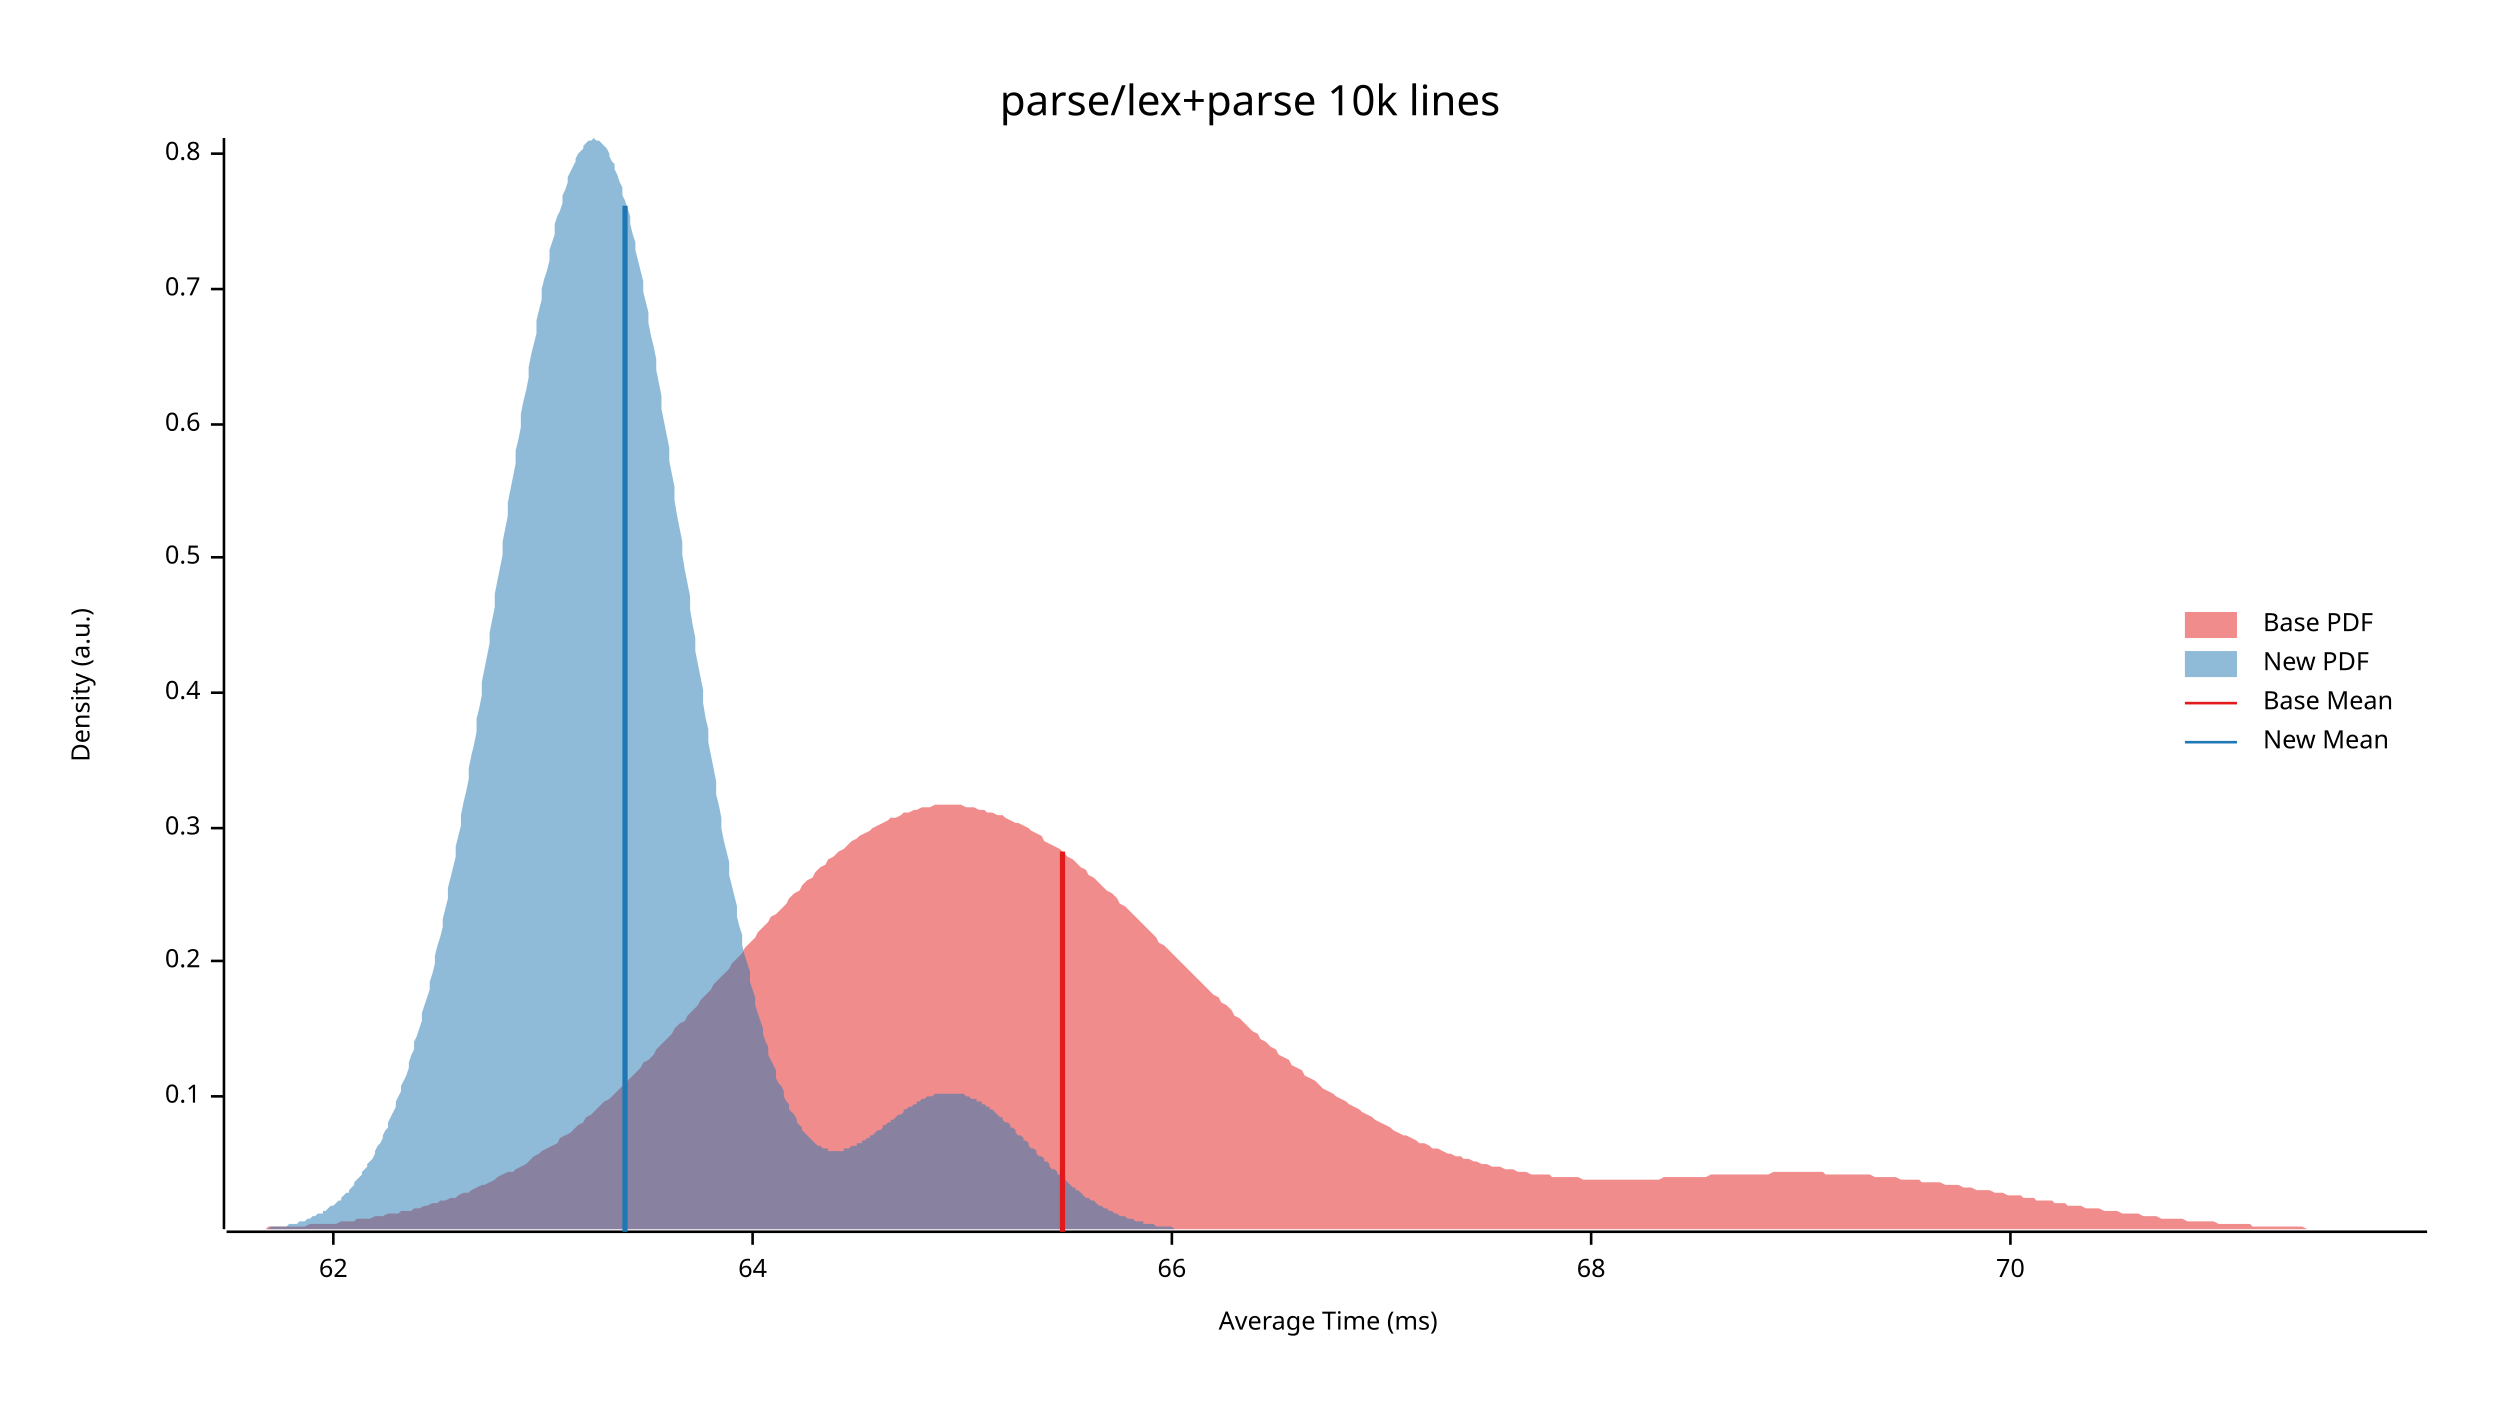
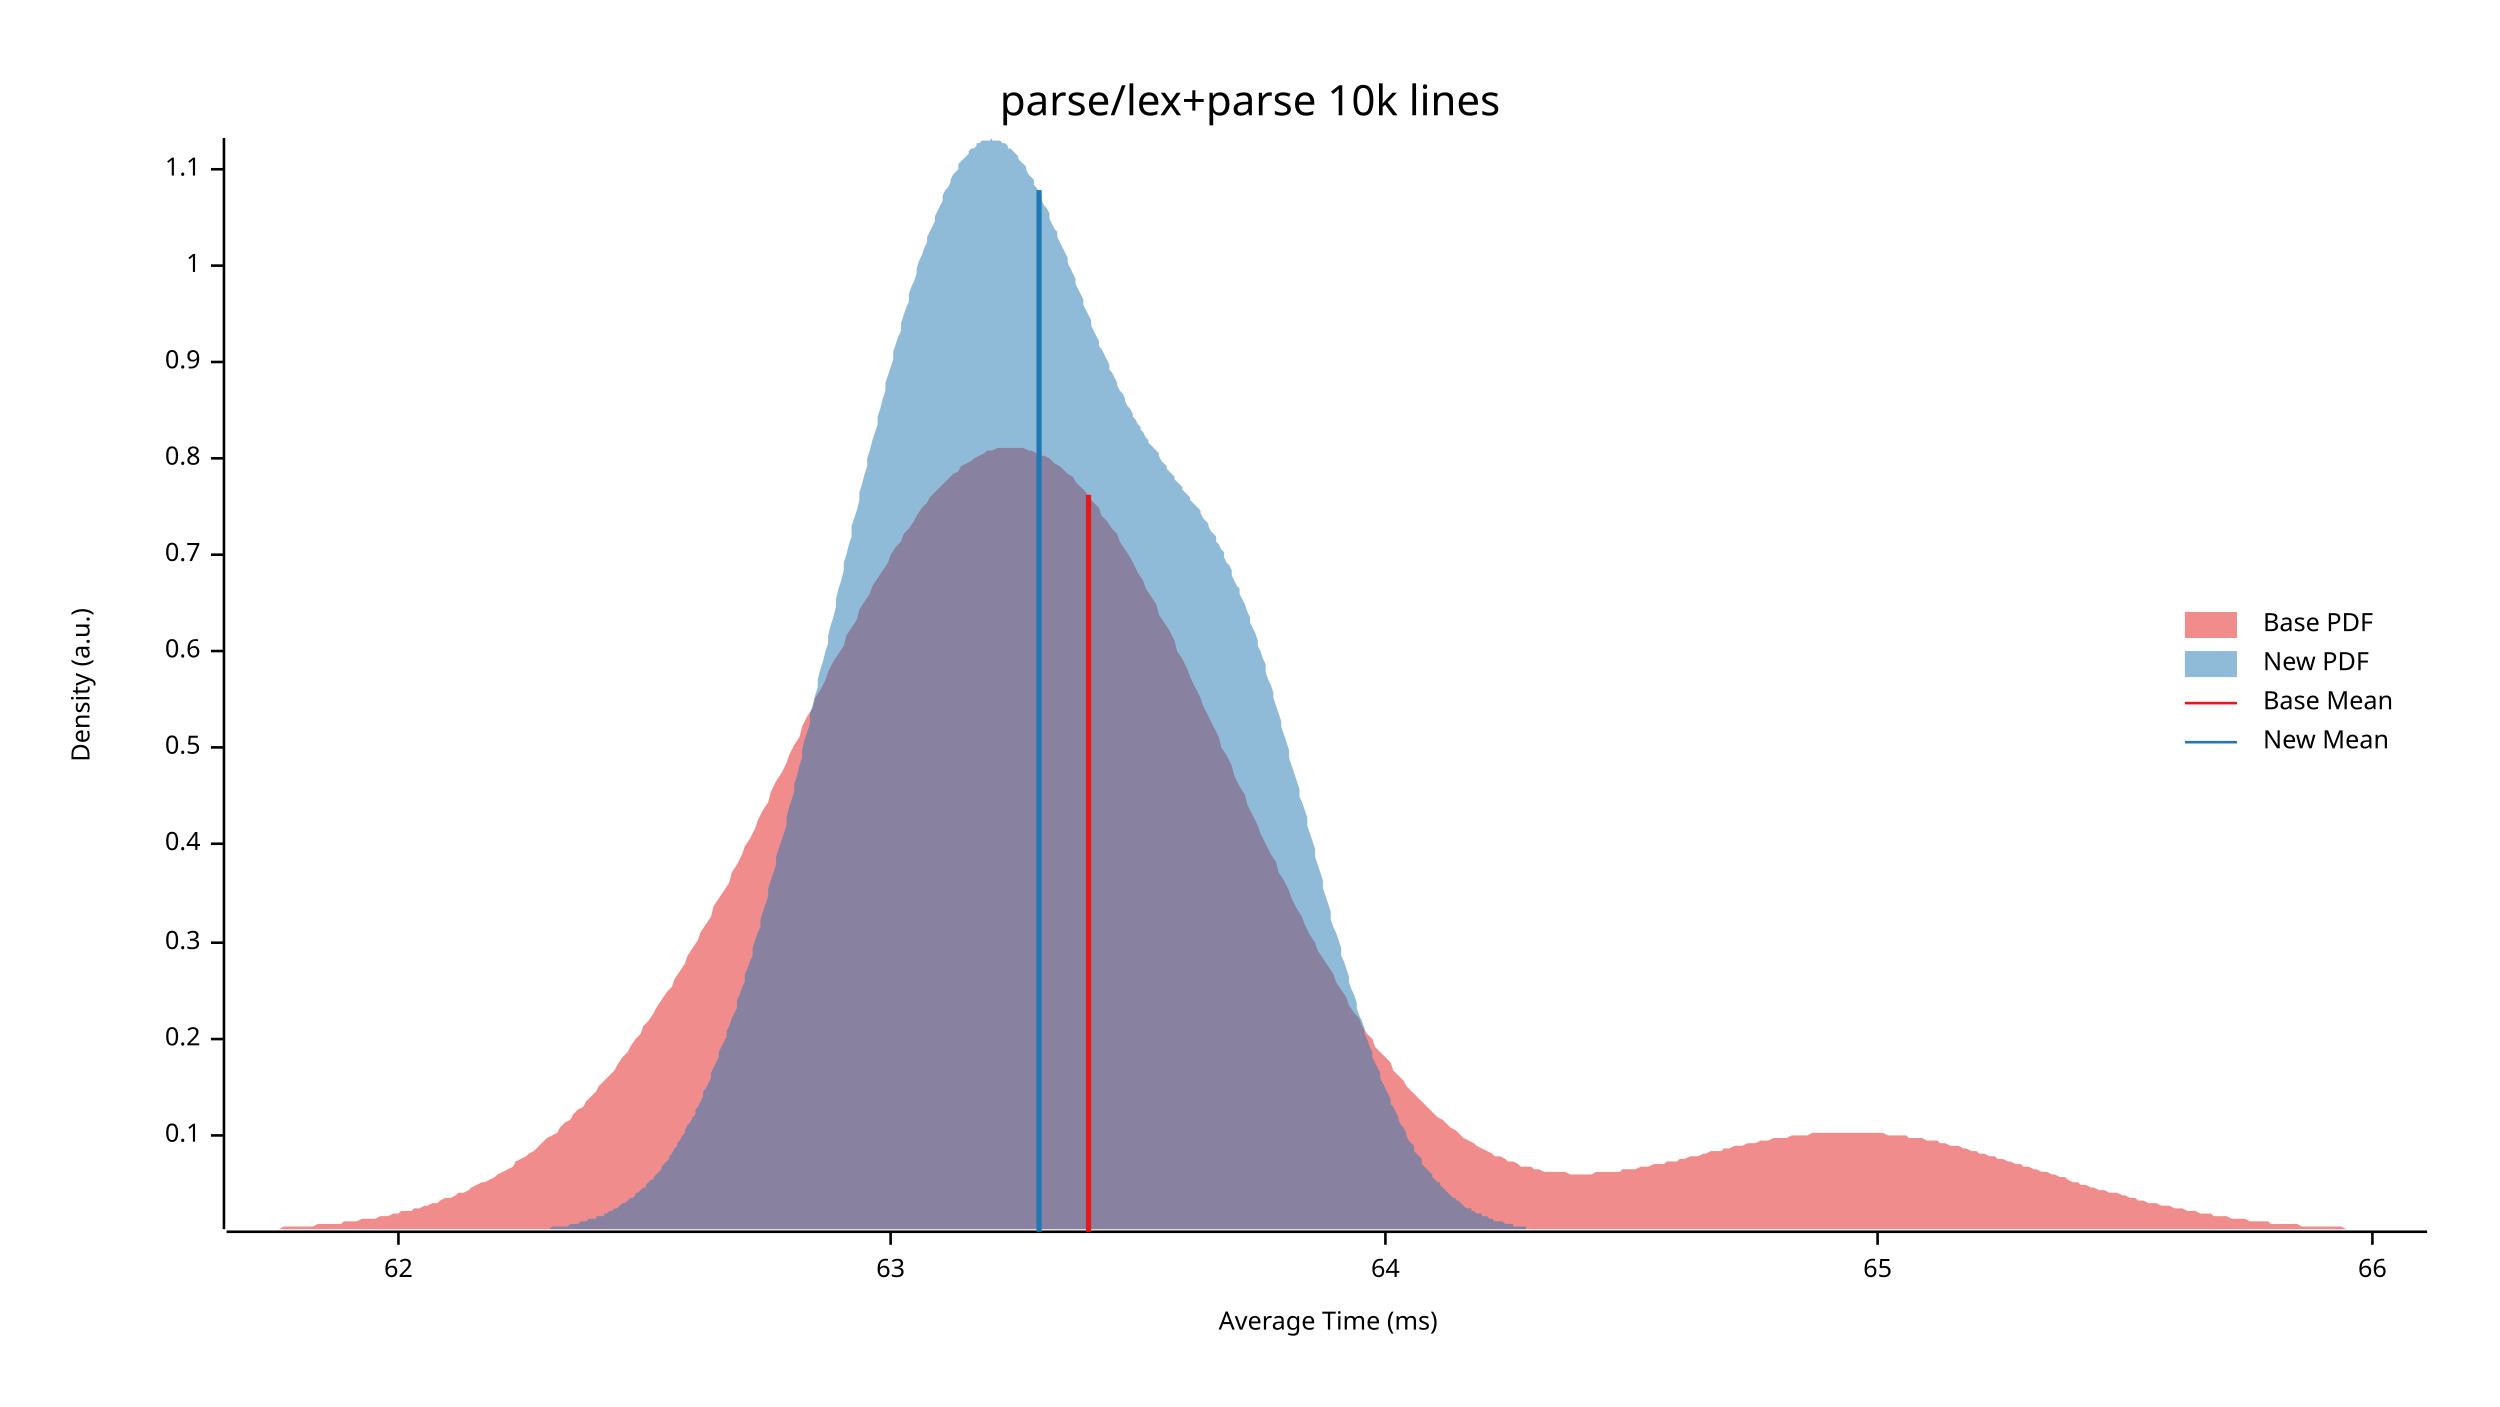
<svg xmlns="http://www.w3.org/2000/svg" width="960" height="540" viewBox="0 0 960 540">
  <text x="480" y="32" dy="0.76em" text-anchor="middle" font-family="sans-serif" font-size="16.129" opacity="1" fill="#000000">
parse/lex+parse 10k lines
</text>
  <text x="27" y="263" dy="0.76em" text-anchor="middle" font-family="sans-serif" font-size="9.677" opacity="1" fill="#000000" transform="rotate(270, 27, 263)">
Density (a.u.)
</text>
  <text x="510" y="513" dy="-0.5ex" text-anchor="middle" font-family="sans-serif" font-size="9.677" opacity="1" fill="#000000">
Average Time (ms)
</text>
  <polyline fill="none" opacity="1" stroke="#000000" stroke-width="1" points="86,53 86,472 " />
-   <text x="77" y="421" dy="0.5ex" text-anchor="end" font-family="sans-serif" font-size="9.677" opacity="1" fill="#000000">
+   <text x="77" y="436" dy="0.5ex" text-anchor="end" font-family="sans-serif" font-size="9.677" opacity="1" fill="#000000">
0.1
</text>
-   <polyline fill="none" opacity="1" stroke="#000000" stroke-width="1" points="81,421 86,421 " />
-   <text x="77" y="369" dy="0.5ex" text-anchor="end" font-family="sans-serif" font-size="9.677" opacity="1" fill="#000000">
+   <polyline fill="none" opacity="1" stroke="#000000" stroke-width="1" points="81,436 86,436 " />
+   <text x="77" y="399" dy="0.5ex" text-anchor="end" font-family="sans-serif" font-size="9.677" opacity="1" fill="#000000">
0.2
</text>
-   <polyline fill="none" opacity="1" stroke="#000000" stroke-width="1" points="81,369 86,369 " />
-   <text x="77" y="318" dy="0.5ex" text-anchor="end" font-family="sans-serif" font-size="9.677" opacity="1" fill="#000000">
+   <polyline fill="none" opacity="1" stroke="#000000" stroke-width="1" points="81,399 86,399 " />
+   <text x="77" y="362" dy="0.5ex" text-anchor="end" font-family="sans-serif" font-size="9.677" opacity="1" fill="#000000">
0.3
</text>
-   <polyline fill="none" opacity="1" stroke="#000000" stroke-width="1" points="81,318 86,318 " />
-   <text x="77" y="266" dy="0.5ex" text-anchor="end" font-family="sans-serif" font-size="9.677" opacity="1" fill="#000000">
+   <polyline fill="none" opacity="1" stroke="#000000" stroke-width="1" points="81,362 86,362 " />
+   <text x="77" y="324" dy="0.5ex" text-anchor="end" font-family="sans-serif" font-size="9.677" opacity="1" fill="#000000">
0.4
</text>
-   <polyline fill="none" opacity="1" stroke="#000000" stroke-width="1" points="81,266 86,266 " />
-   <text x="77" y="214" dy="0.5ex" text-anchor="end" font-family="sans-serif" font-size="9.677" opacity="1" fill="#000000">
+   <polyline fill="none" opacity="1" stroke="#000000" stroke-width="1" points="81,324 86,324 " />
+   <text x="77" y="287" dy="0.5ex" text-anchor="end" font-family="sans-serif" font-size="9.677" opacity="1" fill="#000000">
0.5
</text>
-   <polyline fill="none" opacity="1" stroke="#000000" stroke-width="1" points="81,214 86,214 " />
-   <text x="77" y="163" dy="0.5ex" text-anchor="end" font-family="sans-serif" font-size="9.677" opacity="1" fill="#000000">
+   <polyline fill="none" opacity="1" stroke="#000000" stroke-width="1" points="81,287 86,287 " />
+   <text x="77" y="250" dy="0.5ex" text-anchor="end" font-family="sans-serif" font-size="9.677" opacity="1" fill="#000000">
0.6
</text>
-   <polyline fill="none" opacity="1" stroke="#000000" stroke-width="1" points="81,163 86,163 " />
-   <text x="77" y="111" dy="0.5ex" text-anchor="end" font-family="sans-serif" font-size="9.677" opacity="1" fill="#000000">
+   <polyline fill="none" opacity="1" stroke="#000000" stroke-width="1" points="81,250 86,250 " />
+   <text x="77" y="213" dy="0.5ex" text-anchor="end" font-family="sans-serif" font-size="9.677" opacity="1" fill="#000000">
0.7
</text>
-   <polyline fill="none" opacity="1" stroke="#000000" stroke-width="1" points="81,111 86,111 " />
-   <text x="77" y="59" dy="0.5ex" text-anchor="end" font-family="sans-serif" font-size="9.677" opacity="1" fill="#000000">
+   <polyline fill="none" opacity="1" stroke="#000000" stroke-width="1" points="81,213 86,213 " />
+   <text x="77" y="176" dy="0.5ex" text-anchor="end" font-family="sans-serif" font-size="9.677" opacity="1" fill="#000000">
0.8
</text>
-   <polyline fill="none" opacity="1" stroke="#000000" stroke-width="1" points="81,59 86,59 " />
+   <polyline fill="none" opacity="1" stroke="#000000" stroke-width="1" points="81,176 86,176 " />
+   <text x="77" y="139" dy="0.5ex" text-anchor="end" font-family="sans-serif" font-size="9.677" opacity="1" fill="#000000">
+ 0.9
+ </text>
+   <polyline fill="none" opacity="1" stroke="#000000" stroke-width="1" points="81,139 86,139 " />
+   <text x="77" y="102" dy="0.5ex" text-anchor="end" font-family="sans-serif" font-size="9.677" opacity="1" fill="#000000">
+ 1
+ </text>
+   <polyline fill="none" opacity="1" stroke="#000000" stroke-width="1" points="81,102 86,102 " />
+   <text x="77" y="65" dy="0.5ex" text-anchor="end" font-family="sans-serif" font-size="9.677" opacity="1" fill="#000000">
+ 1.1
+ </text>
+   <polyline fill="none" opacity="1" stroke="#000000" stroke-width="1" points="81,65 86,65 " />
  <polyline fill="none" opacity="1" stroke="#000000" stroke-width="1" points="87,473 932,473 " />
-   <text x="128" y="483" dy="0.76em" text-anchor="middle" font-family="sans-serif" font-size="9.677" opacity="1" fill="#000000">
+   <text x="153" y="483" dy="0.76em" text-anchor="middle" font-family="sans-serif" font-size="9.677" opacity="1" fill="#000000">
62
</text>
-   <polyline fill="none" opacity="1" stroke="#000000" stroke-width="1" points="128,473 128,478 " />
-   <text x="289" y="483" dy="0.76em" text-anchor="middle" font-family="sans-serif" font-size="9.677" opacity="1" fill="#000000">
+   <polyline fill="none" opacity="1" stroke="#000000" stroke-width="1" points="153,473 153,478 " />
+   <text x="342" y="483" dy="0.76em" text-anchor="middle" font-family="sans-serif" font-size="9.677" opacity="1" fill="#000000">
+ 63
+ </text>
+   <polyline fill="none" opacity="1" stroke="#000000" stroke-width="1" points="342,473 342,478 " />
+   <text x="532" y="483" dy="0.76em" text-anchor="middle" font-family="sans-serif" font-size="9.677" opacity="1" fill="#000000">
64
</text>
-   <polyline fill="none" opacity="1" stroke="#000000" stroke-width="1" points="289,473 289,478 " />
-   <text x="450" y="483" dy="0.76em" text-anchor="middle" font-family="sans-serif" font-size="9.677" opacity="1" fill="#000000">
+   <polyline fill="none" opacity="1" stroke="#000000" stroke-width="1" points="532,473 532,478 " />
+   <text x="721" y="483" dy="0.76em" text-anchor="middle" font-family="sans-serif" font-size="9.677" opacity="1" fill="#000000">
+ 65
+ </text>
+   <polyline fill="none" opacity="1" stroke="#000000" stroke-width="1" points="721,473 721,478 " />
+   <text x="911" y="483" dy="0.76em" text-anchor="middle" font-family="sans-serif" font-size="9.677" opacity="1" fill="#000000">
66
</text>
-   <polyline fill="none" opacity="1" stroke="#000000" stroke-width="1" points="450,473 450,478 " />
-   <text x="611" y="483" dy="0.76em" text-anchor="middle" font-family="sans-serif" font-size="9.677" opacity="1" fill="#000000">
- 68
- </text>
-   <polyline fill="none" opacity="1" stroke="#000000" stroke-width="1" points="611,473 611,478 " />
-   <text x="772" y="483" dy="0.76em" text-anchor="middle" font-family="sans-serif" font-size="9.677" opacity="1" fill="#000000">
- 70
- </text>
-   <polyline fill="none" opacity="1" stroke="#000000" stroke-width="1" points="772,473 772,478 " />
-   <polygon opacity="0.5" fill="#E31A1C" points="87,472 88,472 90,472 92,472 93,472 95,472 97,472 98,472 100,472 102,472 103,471 105,471 107,471 109,471 110,471 112,471 114,471 115,471 117,471 119,470 120,470 122,470 124,470 125,470 127,470 129,470 131,469 132,469 134,469 136,469 137,468 139,468 141,468 142,468 144,467 146,467 147,467 149,466 151,466 153,466 154,465 156,465 158,465 159,464 161,464 163,463 164,463 166,462 168,462 169,461 171,461 173,460 175,460 176,459 178,458 180,458 181,457 183,456 185,455 186,455 188,454 190,453 191,452 193,451 195,450 197,450 198,449 200,448 202,447 203,446 205,444 207,443 208,442 210,441 212,440 214,439 215,437 217,436 219,435 220,434 222,432 224,431 225,429 227,428 229,426 230,425 232,423 234,422 236,420 237,419 239,417 241,415 242,414 244,412 246,410 247,408 249,407 251,405 252,403 254,401 256,399 258,397 259,395 261,393 263,392 264,390 266,388 268,386 269,384 271,382 273,380 274,378 276,376 278,374 280,372 281,370 283,368 285,366 286,364 288,362 290,360 291,358 293,356 295,354 296,352 298,351 300,349 302,347 303,345 305,343 307,342 308,340 310,338 312,337 313,335 315,333 317,332 318,330 320,329 322,327 324,326 325,325 327,323 329,322 330,321 332,320 334,319 335,318 337,317 339,316 341,315 342,314 344,314 346,313 347,312 349,312 351,311 352,311 354,310 356,310 357,310 359,309 361,309 363,309 364,309 366,309 368,309 369,309 371,310 373,310 374,310 376,311 378,311 379,312 381,312 383,313 385,313 386,314 388,315 390,316 391,316 393,317 395,318 396,319 398,320 400,321 401,323 403,324 405,325 407,326 408,327 410,329 412,330 413,331 415,333 417,334 418,336 420,337 422,339 423,340 425,342 427,343 429,345 430,347 432,348 434,350 435,351 437,353 439,355 440,356 442,358 444,360 445,362 447,363 449,365 451,367 452,368 454,370 456,372 457,373 459,375 461,377 462,378 464,380 466,382 468,383 469,385 471,386 473,388 474,390 476,391 478,393 479,394 481,396 483,397 484,399 486,400 488,402 490,403 491,405 493,406 495,407 496,409 498,410 500,411 501,413 503,414 505,415 506,416 508,418 510,419 512,420 513,421 515,422 517,423 518,424 520,425 522,426 523,427 525,428 527,429 528,430 530,431 532,432 534,433 535,434 537,435 539,436 540,436 542,437 544,438 545,439 547,439 549,440 550,441 552,441 554,442 556,443 557,443 559,444 561,444 562,445 564,445 566,446 567,446 569,447 571,447 573,448 574,448 576,448 578,449 579,449 581,449 583,450 584,450 586,450 588,451 589,451 591,451 593,451 595,451 596,452 598,452 600,452 601,452 603,452 605,452 606,452 608,453 610,453 611,453 613,453 615,453 617,453 618,453 620,453 622,453 623,453 625,453 627,453 628,453 630,453 632,453 633,453 635,453 637,453 639,452 640,452 642,452 644,452 645,452 647,452 649,452 650,452 652,452 654,452 655,452 657,451 659,451 661,451 662,451 664,451 666,451 667,451 669,451 671,451 672,451 674,451 676,451 677,451 679,451 681,450 683,450 684,450 686,450 688,450 689,450 691,450 693,450 694,450 696,450 698,450 700,450 701,451 703,451 705,451 706,451 708,451 710,451 711,451 713,451 715,451 716,451 718,451 720,452 722,452 723,452 725,452 727,452 728,452 730,453 732,453 733,453 735,453 737,453 738,454 740,454 742,454 744,454 745,454 747,455 749,455 750,455 752,455 754,456 755,456 757,456 759,457 760,457 762,457 764,457 766,458 767,458 769,458 771,459 772,459 774,459 776,459 777,460 779,460 781,460 782,461 784,461 786,461 788,461 789,462 791,462 793,462 794,463 796,463 798,463 799,463 801,464 803,464 804,464 806,464 808,465 810,465 811,465 813,465 815,466 816,466 818,466 820,466 821,466 823,467 825,467 827,467 828,467 830,468 832,468 833,468 835,468 837,468 838,468 840,469 842,469 843,469 845,469 847,469 849,469 850,469 852,470 854,470 855,470 857,470 859,470 860,470 862,470 864,470 865,471 867,471 869,471 871,471 872,471 874,471 876,471 877,471 879,471 881,471 882,471 884,471 886,472 887,472 889,472 891,472 893,472 894,472 896,472 898,472 899,472 901,472 903,472 904,472 906,472 908,472 909,472 911,472 913,472 915,472 916,472 918,472 920,472 921,472 923,472 925,472 926,472 928,472 930,472 932,472 932,472 87,472 " />
-   <polygon opacity="0.5" fill="#1F78B4" points="100,472 100,472 101,472 102,472 103,472 103,472 104,471 105,471 106,471 106,471 107,471 108,471 108,471 109,471 110,471 111,470 111,470 112,470 113,470 113,470 114,470 115,469 116,469 116,469 117,469 118,468 118,468 119,468 120,467 121,467 121,467 122,466 123,466 124,466 124,465 125,465 126,464 126,464 127,463 128,463 129,462 129,462 130,461 131,461 131,460 132,459 133,458 134,458 134,457 135,456 136,455 136,454 137,453 138,452 139,451 139,450 140,449 141,448 141,447 142,446 143,445 144,443 144,442 145,440 146,439 147,437 147,436 148,434 149,433 149,431 150,429 151,427 152,425 152,423 153,421 154,419 154,417 155,415 156,413 157,410 157,408 158,405 159,403 159,400 160,398 161,395 162,392 162,389 163,386 164,383 165,380 165,377 166,374 167,370 167,367 168,363 169,360 170,356 170,353 171,349 172,345 172,341 173,337 174,333 175,329 175,325 176,321 177,317 177,313 178,308 179,304 180,299 180,295 181,290 182,286 183,281 183,276 184,272 185,267 185,262 186,257 187,252 188,247 188,243 189,238 190,233 190,228 191,223 192,218 193,213 193,208 194,203 195,198 195,193 196,188 197,183 198,178 198,173 199,169 200,164 200,159 201,154 202,150 203,145 203,141 204,136 205,132 206,128 206,123 207,119 208,115 208,111 209,107 210,104 211,100 211,96 212,93 213,90 213,86 214,83 215,81 216,78 216,75 217,73 218,70 218,68 219,66 220,64 221,62 221,61 222,59 223,58 224,57 224,56 225,55 226,54 226,54 227,54 228,53 229,54 229,54 230,54 231,55 231,55 232,56 233,57 234,59 234,60 235,62 236,63 236,65 237,67 238,70 239,72 239,75 240,77 241,80 242,83 242,86 243,90 244,93 244,96 245,100 246,104 247,108 247,112 248,116 249,120 249,124 250,129 251,133 252,138 252,142 253,147 254,152 254,157 255,162 256,167 257,172 257,177 258,182 259,187 259,192 260,198 261,203 262,208 262,213 263,219 264,224 265,229 265,234 266,240 267,245 267,250 268,255 269,260 270,265 270,270 271,276 272,280 272,285 273,290 274,295 275,300 275,305 276,309 277,314 277,318 278,323 279,327 280,331 280,336 281,340 282,344 283,348 283,352 284,356 285,359 285,363 286,367 287,370 288,373 288,377 289,380 290,383 290,386 291,389 292,392 293,395 293,397 294,400 295,402 295,405 296,407 297,409 298,411 298,414 299,416 300,417 301,419 301,421 302,423 303,424 303,426 304,427 305,428 306,430 306,431 307,432 308,433 308,434 309,435 310,436 311,437 311,437 312,438 313,439 313,439 314,440 315,440 316,441 316,441 317,441 318,441 318,442 319,442 320,442 321,442 321,442 322,442 323,442 324,442 324,441 325,441 326,441 326,441 327,440 328,440 329,440 329,439 330,439 331,439 331,438 332,438 333,437 334,437 334,436 335,436 336,435 336,435 337,434 338,434 339,433 339,432 340,432 341,431 342,431 342,430 343,430 344,429 344,429 345,428 346,428 347,427 347,426 348,426 349,425 349,425 350,425 351,424 352,424 352,423 353,423 354,422 354,422 355,422 356,421 357,421 357,421 358,421 359,420 360,420 360,420 361,420 362,420 362,420 363,420 364,420 365,420 365,420 366,420 367,420 367,420 368,420 369,420 370,420 370,420 371,421 372,421 372,421 373,422 374,422 375,422 375,423 376,423 377,423 377,424 378,424 379,425 380,425 380,426 381,426 382,427 383,428 383,428 384,429 385,429 385,430 386,431 387,431 388,432 388,433 389,433 390,434 390,435 391,436 392,436 393,437 393,438 394,438 395,439 395,440 396,441 397,441 398,442 398,443 399,444 400,444 401,445 401,446 402,446 403,447 403,448 404,449 405,449 406,450 406,451 407,451 408,452 408,453 409,453 410,454 411,455 411,455 412,456 413,456 413,457 414,457 415,458 416,459 416,459 417,460 418,460 419,461 419,461 420,461 421,462 421,462 422,463 423,463 424,464 424,464 425,464 426,465 426,465 427,465 428,466 429,466 429,466 430,467 431,467 431,467 432,467 433,468 434,468 434,468 435,468 436,469 436,469 437,469 438,469 439,469 439,470 440,470 441,470 442,470 442,470 443,470 444,471 444,471 445,471 446,471 447,471 447,471 448,471 449,471 449,471 450,471 451,472 452,472 452,472 453,472 454,472 454,472 455,472 456,472 457,472 457,472 458,472 459,472 459,472 100,472 " />
-   <polyline fill="none" opacity="1" stroke="#E31A1C" stroke-width="2" points="408,473 408,327 " />
-   <polyline fill="none" opacity="1" stroke="#1F78B4" stroke-width="2" points="240,473 240,79 " />
+   <polyline fill="none" opacity="1" stroke="#000000" stroke-width="1" points="911,473 911,478 " />
+   <polygon opacity="0.5" fill="#E31A1C" points="87,472 88,472 90,472 92,472 93,472 95,472 97,472 98,472 100,472 102,472 103,472 105,472 107,472 109,471 110,471 112,471 114,471 115,471 117,471 119,471 120,471 122,470 124,470 125,470 127,470 129,470 131,470 132,469 134,469 136,469 137,469 139,468 141,468 142,468 144,468 146,467 147,467 149,467 151,466 153,466 154,465 156,465 158,465 159,464 161,464 163,463 164,463 166,462 168,462 169,461 171,460 173,460 175,459 176,458 178,458 180,457 181,456 183,455 185,454 186,454 188,453 190,452 191,451 193,450 195,449 197,448 198,446 200,445 202,444 203,443 205,442 207,440 208,439 210,437 212,436 214,435 215,433 217,431 219,430 220,428 222,426 224,425 225,423 227,421 229,419 230,417 232,415 234,413 236,411 237,409 239,406 241,404 242,402 244,399 246,397 247,394 249,392 251,389 252,387 254,384 256,381 258,379 259,376 261,373 263,370 264,367 266,364 268,361 269,358 271,355 273,352 274,348 276,345 278,342 280,339 281,335 283,332 285,328 286,325 288,322 290,318 291,315 293,311 295,308 296,304 298,300 300,297 302,293 303,290 305,286 307,283 308,279 310,275 312,272 313,268 315,265 317,261 318,258 320,254 322,251 324,248 325,244 327,241 329,238 330,234 332,231 334,228 335,225 337,222 339,219 341,216 342,213 344,210 346,208 347,205 349,203 351,200 352,198 354,195 356,193 357,191 359,189 361,187 363,185 364,184 366,182 368,181 369,179 371,178 373,177 374,176 376,175 378,174 379,173 381,173 383,172 385,172 386,172 388,172 390,172 391,172 393,172 395,173 396,173 398,174 400,175 401,175 403,176 405,178 407,179 408,180 410,182 412,183 413,185 415,187 417,189 418,191 420,193 422,195 423,198 425,200 427,203 429,205 430,208 432,211 434,214 435,216 437,220 439,223 440,226 442,229 444,232 445,236 447,239 449,242 451,246 452,250 454,253 456,257 457,260 459,264 461,268 462,271 464,275 466,279 468,283 469,287 471,290 473,294 474,298 476,302 478,305 479,309 481,313 483,317 484,320 486,324 488,328 490,331 491,335 493,338 495,342 496,345 498,349 500,352 501,355 503,359 505,362 506,365 508,368 510,371 512,374 513,377 515,380 517,383 518,386 520,389 522,391 523,394 525,397 527,399 528,402 530,404 532,406 534,408 535,411 537,413 539,415 540,417 542,419 544,421 545,422 547,424 549,426 550,427 552,429 554,430 556,432 557,433 559,434 561,436 562,437 564,438 566,439 567,440 569,441 571,442 573,443 574,444 576,444 578,445 579,446 581,446 583,447 584,448 586,448 588,448 589,449 591,449 593,450 595,450 596,450 598,450 600,450 601,450 603,451 605,451 606,451 608,451 610,451 611,451 613,450 615,450 617,450 618,450 620,450 622,450 623,449 625,449 627,449 628,449 630,448 632,448 633,448 635,447 637,447 639,447 640,446 642,446 644,446 645,445 647,445 649,444 650,444 652,444 654,443 655,443 657,442 659,442 661,442 662,441 664,441 666,440 667,440 669,440 671,439 672,439 674,439 676,438 677,438 679,438 681,437 683,437 684,437 686,437 688,436 689,436 691,436 693,436 694,436 696,435 698,435 700,435 701,435 703,435 705,435 706,435 708,435 710,435 711,435 713,435 715,435 716,435 718,435 720,435 722,435 723,435 725,436 727,436 728,436 730,436 732,436 733,437 735,437 737,437 738,437 740,438 742,438 744,438 745,439 747,439 749,440 750,440 752,440 754,441 755,441 757,442 759,442 760,443 762,443 764,444 766,444 767,445 769,445 771,446 772,446 774,447 776,447 777,448 779,448 781,449 782,449 784,450 786,450 788,451 789,451 791,452 793,452 794,453 796,454 798,454 799,455 801,455 803,456 804,456 806,457 808,457 810,458 811,458 813,458 815,459 816,459 818,460 820,460 821,461 823,461 825,462 827,462 828,462 830,463 832,463 833,463 835,464 837,464 838,464 840,465 842,465 843,465 845,466 847,466 849,466 850,467 852,467 854,467 855,467 857,468 859,468 860,468 862,468 864,469 865,469 867,469 869,469 871,469 872,470 874,470 876,470 877,470 879,470 881,470 882,470 884,471 886,471 887,471 889,471 891,471 893,471 894,471 896,471 898,471 899,471 901,472 903,472 904,472 906,472 908,472 909,472 911,472 913,472 915,472 916,472 918,472 920,472 921,472 923,472 925,472 926,472 928,472 930,472 932,472 932,472 87,472 " />
+   <polygon opacity="0.5" fill="#1F78B4" points="206,472 207,472 208,472 209,472 209,472 210,472 211,472 212,471 213,471 213,471 214,471 215,471 216,471 216,471 217,471 218,471 219,470 219,470 220,470 221,470 222,470 222,470 223,469 224,469 225,469 225,469 226,468 227,468 228,468 229,468 229,467 230,467 231,467 232,467 232,466 233,466 234,465 235,465 235,465 236,464 237,464 238,463 238,463 239,462 240,462 241,461 241,461 242,460 243,460 244,459 244,458 245,458 246,457 247,456 248,456 248,455 249,454 250,453 251,453 251,452 252,451 253,450 254,449 254,448 255,447 256,446 257,445 257,444 258,443 259,441 260,440 260,439 261,438 262,436 263,435 263,434 264,432 265,431 266,429 267,428 267,426 268,425 269,423 270,421 270,419 271,418 272,416 273,414 273,412 274,410 275,408 276,406 276,404 277,402 278,400 279,398 279,396 280,394 281,391 282,389 283,387 283,384 284,382 285,379 286,377 286,374 287,372 288,369 289,367 289,364 290,361 291,358 292,356 292,353 293,350 294,347 295,344 295,341 296,338 297,335 298,332 298,329 299,326 300,323 301,320 302,317 302,314 303,310 304,307 305,304 305,301 306,298 307,294 308,291 308,288 309,284 310,281 311,278 311,274 312,271 313,267 314,264 314,261 315,257 316,254 317,250 318,247 318,244 319,240 320,237 321,233 321,230 322,226 323,223 324,219 324,216 325,213 326,209 327,206 327,202 328,199 329,196 330,192 330,189 331,186 332,182 333,179 333,176 334,173 335,169 336,166 337,163 337,160 338,157 339,153 340,150 340,147 341,144 342,141 343,138 343,135 344,132 345,129 346,127 346,124 347,121 348,118 349,116 349,113 350,110 351,108 352,105 352,103 353,100 354,98 355,95 356,93 356,91 357,89 358,87 359,85 359,83 360,81 361,79 362,77 362,75 363,73 364,72 365,70 365,69 366,67 367,66 368,65 368,63 369,62 370,61 371,60 372,59 372,58 373,57 374,57 375,56 375,55 376,55 377,54 378,54 378,54 379,54 380,54 381,53 381,54 382,54 383,54 384,54 384,54 385,55 386,55 387,56 387,57 388,57 389,58 390,59 391,60 391,61 392,62 393,63 394,64 394,65 395,67 396,68 397,69 397,71 398,72 399,74 400,75 400,77 401,79 402,80 403,82 403,84 404,86 405,88 406,89 406,91 407,93 408,95 409,97 410,99 410,101 411,103 412,105 413,107 413,109 414,111 415,113 416,115 416,117 417,119 418,121 419,123 419,125 420,127 421,129 422,131 422,133 423,134 424,136 425,138 426,140 426,142 427,143 428,145 429,147 429,148 430,150 431,151 432,153 432,154 433,156 434,157 435,159 435,160 436,161 437,163 438,164 438,165 439,166 440,168 441,169 441,170 442,171 443,172 444,173 445,174 445,175 446,177 447,178 448,179 448,180 449,181 450,182 451,183 451,184 452,185 453,186 454,187 454,188 455,189 456,190 457,191 457,192 458,193 459,194 460,195 461,196 461,197 462,199 463,200 464,201 464,202 465,204 466,205 467,206 467,208 468,209 469,211 470,212 470,214 471,216 472,217 473,219 473,221 474,223 475,225 476,226 476,228 477,230 478,232 479,235 480,237 480,239 481,241 482,243 483,246 483,248 484,250 485,253 486,255 486,258 487,261 488,263 489,266 489,268 490,271 491,274 492,277 492,279 493,282 494,285 495,288 495,291 496,294 497,297 498,300 499,303 499,306 500,308 501,311 502,314 502,317 503,320 504,323 505,326 505,329 506,332 507,335 508,338 508,341 509,344 510,347 511,350 511,353 512,356 513,358 514,361 515,364 515,367 516,369 517,372 518,375 518,377 519,380 520,382 521,385 521,387 522,390 523,392 524,395 524,397 525,399 526,402 527,404 527,406 528,408 529,410 530,412 530,414 531,416 532,418 533,420 534,422 534,424 535,425 536,427 537,429 537,430 538,432 539,433 540,435 540,436 541,438 542,439 543,440 543,442 544,443 545,444 546,445 546,447 547,448 548,449 549,450 550,451 550,452 551,453 552,454 553,454 553,455 554,456 555,457 556,458 556,458 557,459 558,460 559,460 559,461 560,461 561,462 562,463 562,463 563,464 564,464 565,464 565,465 566,465 567,466 568,466 569,466 569,467 570,467 571,467 572,468 572,468 573,468 574,469 575,469 575,469 576,469 577,469 578,470 578,470 579,470 580,470 581,470 581,471 582,471 583,471 584,471 584,471 585,471 586,471 586,472 206,472 " />
+   <polyline fill="none" opacity="1" stroke="#E31A1C" stroke-width="2" points="418,473 418,190 " />
+   <polyline fill="none" opacity="1" stroke="#1F78B4" stroke-width="2" points="399,473 399,73 " />
  <text x="869" y="235" dy="0.76em" text-anchor="start" font-family="sans-serif" font-size="9.677" opacity="1" fill="#000000">
Base PDF
</text>
  <text x="869" y="250" dy="0.76em" text-anchor="start" font-family="sans-serif" font-size="9.677" opacity="1" fill="#000000">
New PDF
</text>
  <text x="869" y="265" dy="0.76em" text-anchor="start" font-family="sans-serif" font-size="9.677" opacity="1" fill="#000000">
Base Mean
</text>
  <text x="869" y="280" dy="0.76em" text-anchor="start" font-family="sans-serif" font-size="9.677" opacity="1" fill="#000000">
New Mean
</text>
  <rect x="839" y="235" width="20" height="10" opacity="0.5" fill="#E31A1C" stroke="none" />
  <rect x="839" y="250" width="20" height="10" opacity="0.5" fill="#1F78B4" stroke="none" />
  <polyline fill="none" opacity="1" stroke="#E31A1C" stroke-width="1" points="839,270 859,270 " />
  <polyline fill="none" opacity="1" stroke="#1F78B4" stroke-width="1" points="839,285 859,285 " />
</svg>
